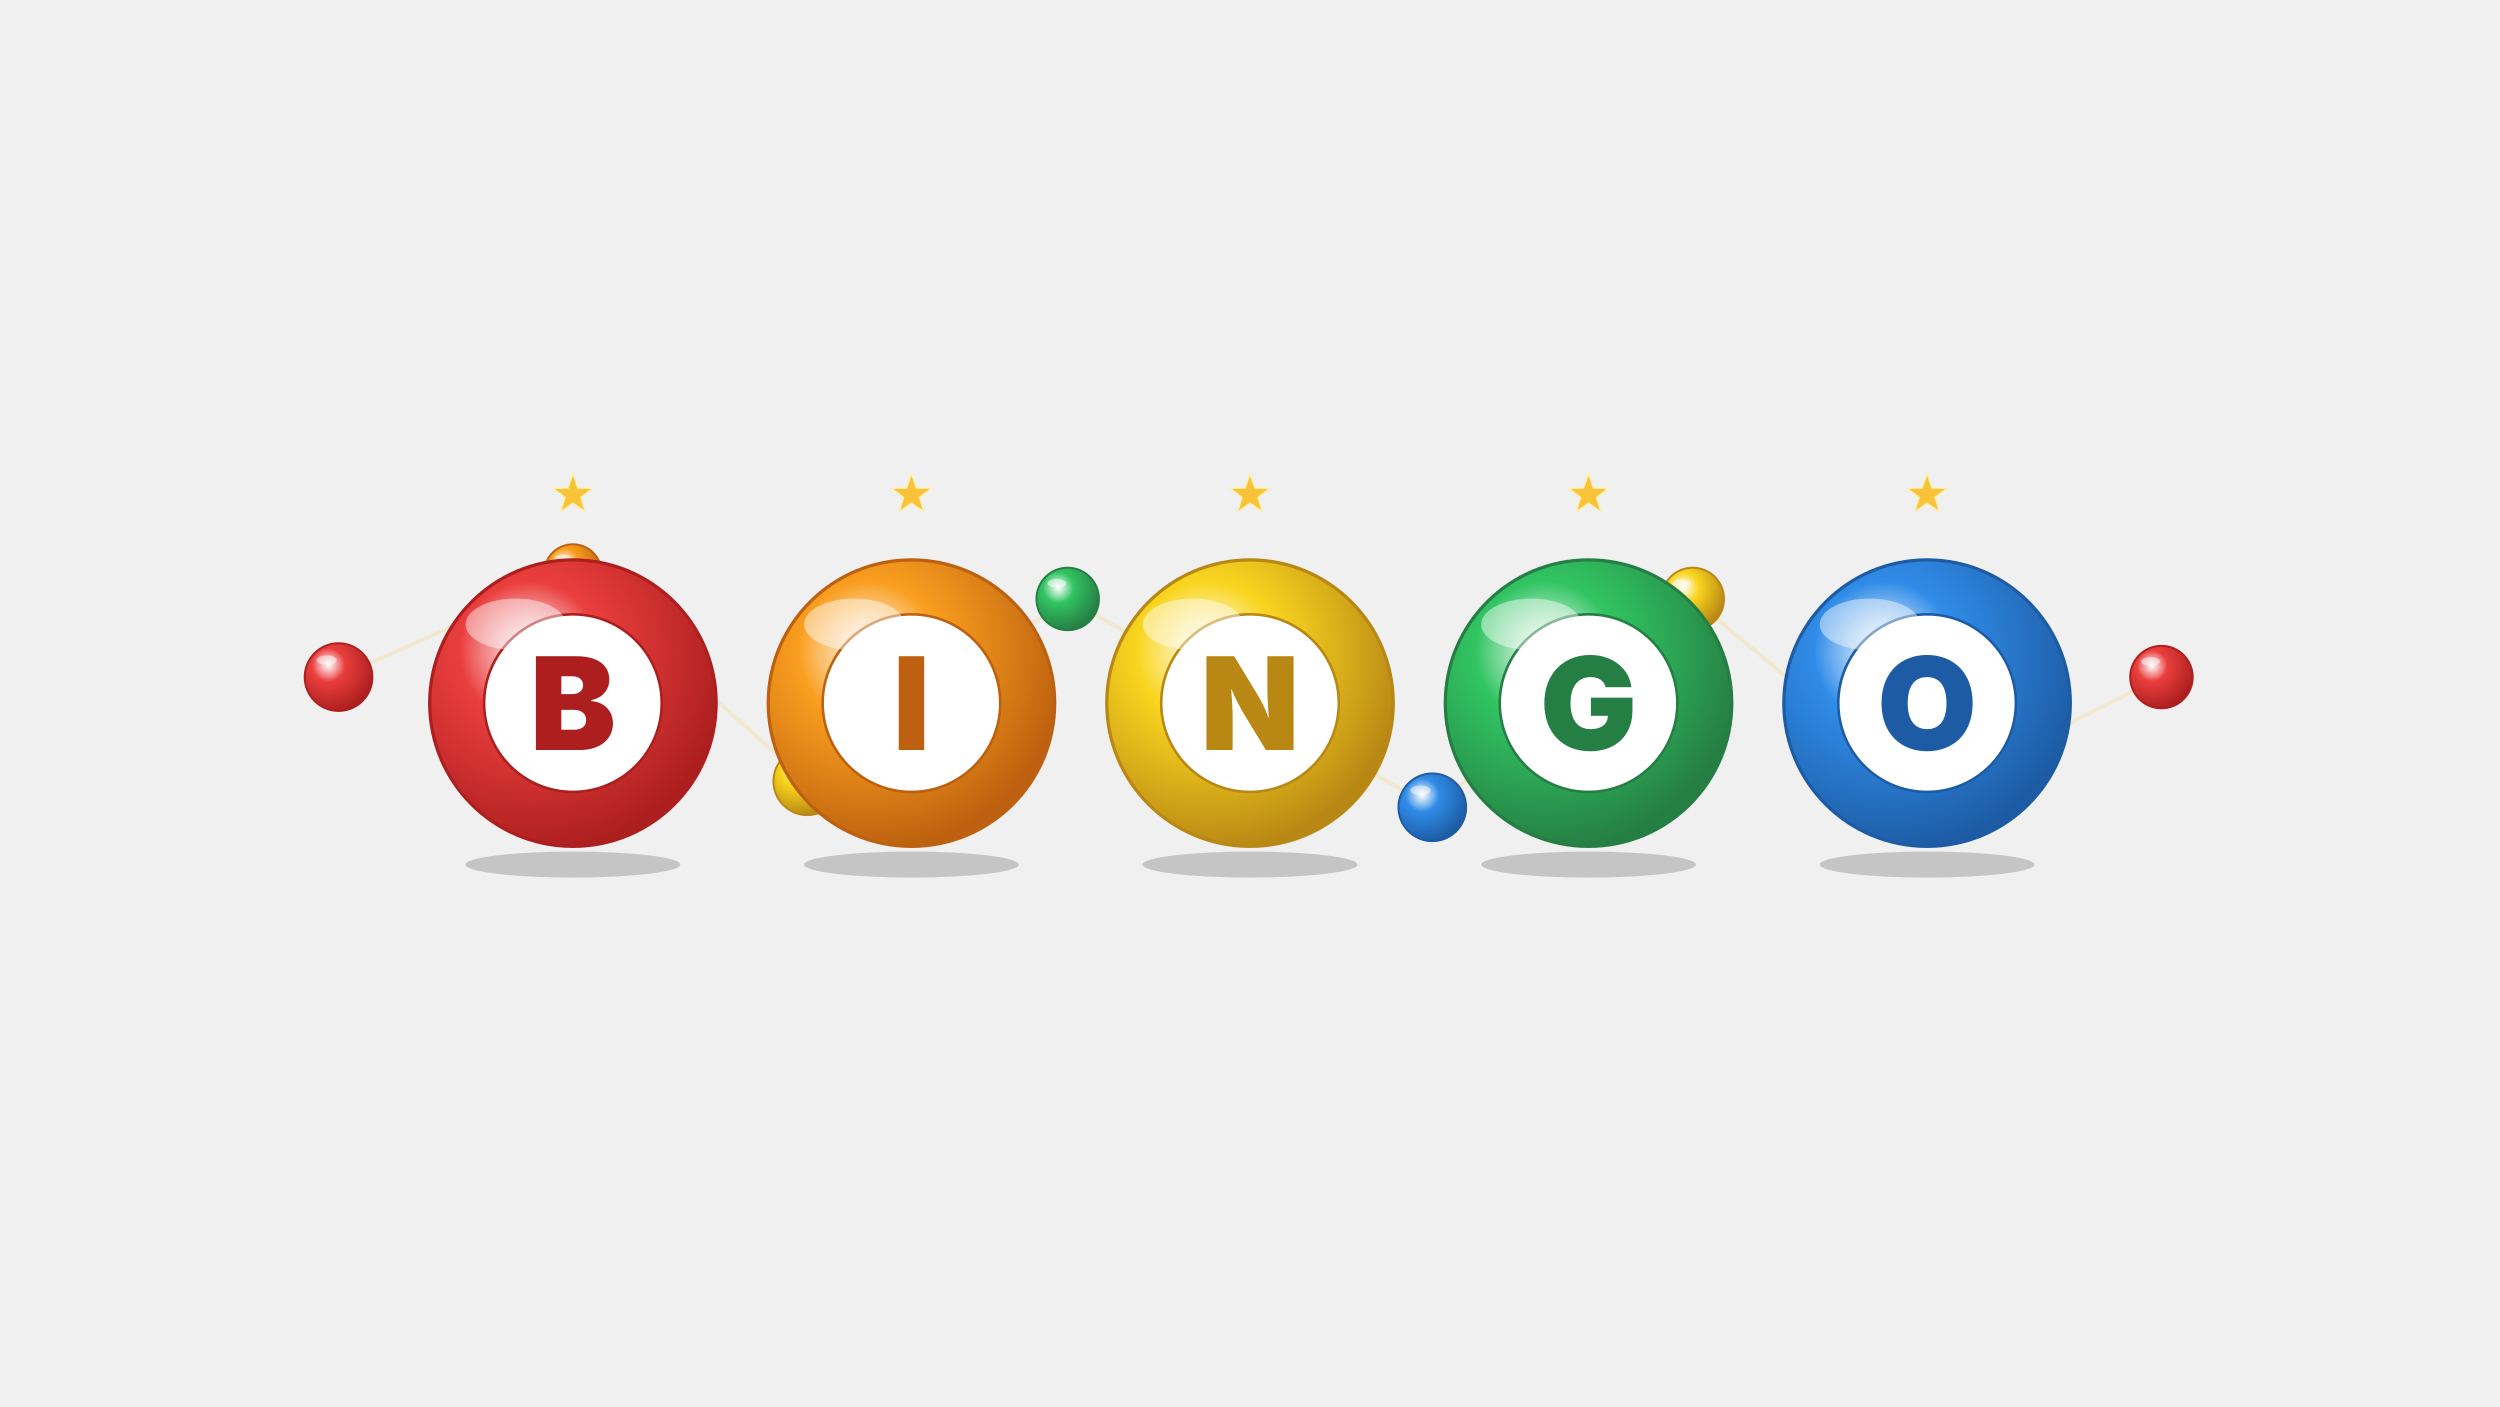
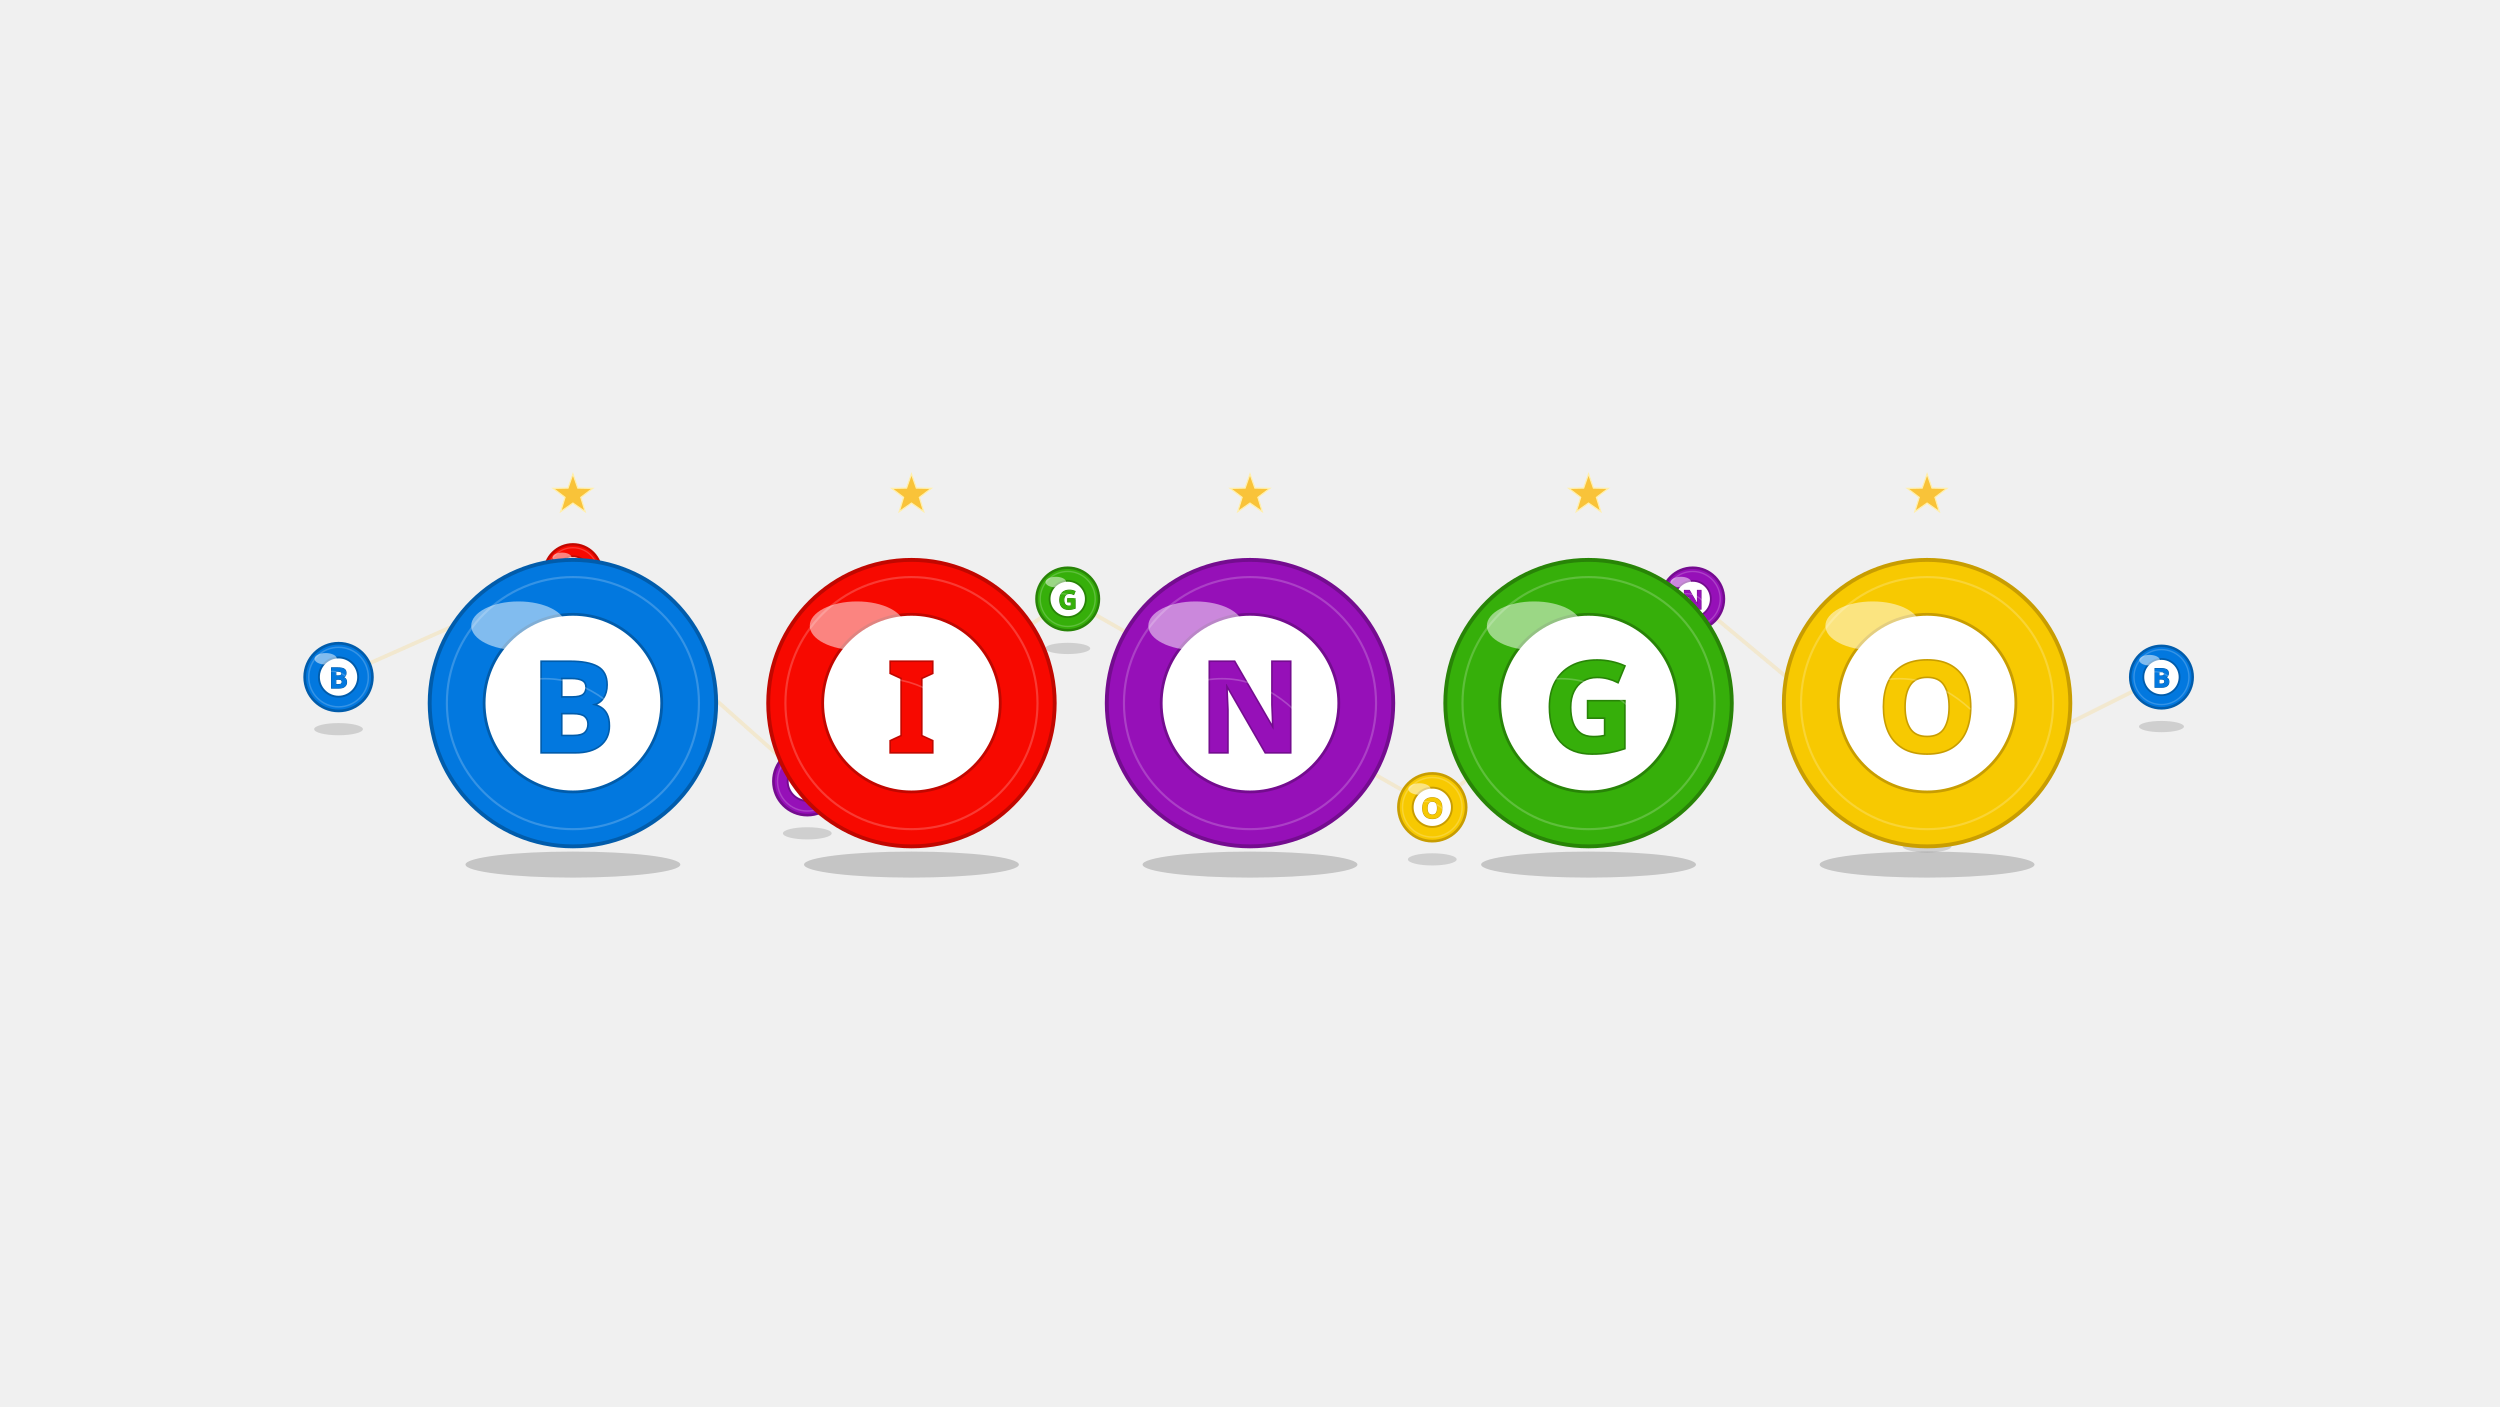
<svg xmlns="http://www.w3.org/2000/svg" viewBox="0 0 1920 1080" preserveAspectRatio="xMidYMid meet" width="1920" height="1080">
  <style>@keyframes wink-burst {
  0% { transform: scale(0); opacity: 0; }
  20% { opacity: 1; }
  60% { transform: scale(1); opacity: 1; }
  100% { transform: scale(1.15); opacity: 0; }
}
@keyframes wink-fade-loop {
  0%, 100% { opacity: 0; }
  10%, 70% { opacity: 1; }
}
@keyframes wink-spark-fall {
  0% { transform: translateY(-40px); opacity: 0; }
  20% { opacity: 1; }
  100% { transform: translateY(220px); opacity: 0; }
}
@keyframes wink-comet {
  0% { transform: translate(0,0) scale(0.6); opacity: 0; }
  30% { opacity: 1; }
  70% { transform: translate(var(--tx,0), var(--ty,-200px)) scale(1); opacity: 1; }
  100% { transform: translate(var(--tx,0), var(--ty,-200px)) scale(1.2); opacity: 0; }
}
@keyframes wink-ring-expand {
  0% { transform: scale(0.1); opacity: 0; stroke-width: 8; }
  20% { opacity: 1; }
  100% { transform: scale(1); opacity: 0; stroke-width: 1; }
}
@keyframes wink-twinkle {
  0%, 100% { transform: scale(0); opacity: 0; }
  50% { transform: scale(1); opacity: 1; }
}
@keyframes wink-pop {
  0% { transform: scale(0) rotate(-20deg); opacity: 0; }
  60% { transform: scale(1.15) rotate(5deg); opacity: 1; }
  80% { transform: scale(1) rotate(0); opacity: 1; }
  100% { transform: scale(1) rotate(0); opacity: 0; }
}
@keyframes wink-swirl {
  0% { transform: rotate(0deg) translateX(180px) scale(0); opacity: 0; }
  20% { opacity: 1; }
  100% { transform: rotate(360deg) translateX(40px) scale(1); opacity: 0; }
}
@keyframes wink-shower {
  0% { transform: translateY(-60px) rotate(0); opacity: 0; }
  15% { opacity: 1; }
  100% { transform: translateY(260px) rotate(180deg); opacity: 0; }
}
@keyframes wink-trail {
  0% { offset-distance: 0%; opacity: 0; transform: scale(0.4); }
  10% { opacity: 1; transform: scale(1); }
  90% { opacity: 1; }
  100% { offset-distance: 100%; opacity: 0; transform: scale(0.6); }
}
@keyframes wink-bounce-in {
  0% { transform: translateY(-300px) scale(0.6); opacity: 0; }
  50% { transform: translateY(20px) scale(1.05); opacity: 1; }
  70% { transform: translateY(-10px) scale(0.98); }
  100% { transform: translateY(0) scale(1); opacity: 1; }
}
@keyframes wink-bounce-loop {
  0%, 100% { transform: translateY(0); }
  50% { transform: translateY(-12px); }
}
@keyframes wink-pop-up {
  0% { transform: translateY(300px); opacity: 0; }
  60% { transform: translateY(-15px); opacity: 1; }
  100% { transform: translateY(0); opacity: 1; }
}
@keyframes wink-orbit {
  from { transform: rotate(0deg) translateX(var(--orbit-r,160px)) rotate(0deg); }
  to { transform: rotate(360deg) translateX(var(--orbit-r,160px)) rotate(-360deg); }
}
@keyframes wink-scatter {
  0%, 100% { transform: translate(var(--sx,0), var(--sy,0)) scale(0.9); opacity: 0.6; }
  50% { transform: translate(calc(var(--sx,0) * 1.2), calc(var(--sy,0) * 1.2)) scale(1.05); opacity: 1; }
}
@keyframes wink-sparkle {
  0%, 100% { opacity: 0; transform: scale(0.5); }
  50% { opacity: 1; transform: scale(1.2); }
}
@keyframes wink-glow-pulse {
  0%, 100% { opacity: 0.4; transform: scale(0.95); }
  50% { opacity: 1; transform: scale(1.05); }
}
@keyframes wink-confetti-launch {
  0% { transform: translate(0,0) rotate(var(--r0,0deg)) scale(0.28); opacity: 0; }
  14% { opacity: 1; }
  72% { transform: translate(var(--tx,0px), var(--ty,0px)) rotate(var(--r1,180deg)) scale(1); opacity: 1; }
  100% { transform: translate(var(--tx,0px), var(--ty,0px)) rotate(var(--r2,320deg)) scale(0.82); opacity: 0; }
}
@keyframes wink-confetti-fall {
  0% { transform: translate(0,-90px) rotate(var(--r0,0deg)) scale(0.7); opacity: 0; }
  14% { opacity: 1; }
  82% { opacity: 1; }
  100% { transform: translate(var(--tx,0px), var(--ty,720px)) rotate(var(--r1,260deg)) scale(1); opacity: 0; }
}
@keyframes wink-confetti-shimmer {
  0%, 100% { transform: rotate(var(--r0,0deg)) scale(0.92); }
  50% { transform: rotate(var(--r1,180deg)) scale(1.08); }
}
@keyframes wink-confetti-wave {
  0% { transform: translate(var(--sx,-180px), var(--sy,0px)) rotate(var(--r0,0deg)) scale(0.5); opacity: 0; }
  18% { opacity: 1; }
  58% { transform: translate(0,0) rotate(var(--r1,180deg)) scale(1); opacity: 1; }
  100% { transform: translate(var(--tx,180px), var(--ty,0px)) rotate(var(--r2,360deg)) scale(0.78); opacity: 0; }
}
@keyframes wink-bingo-arrive {
  0% { transform: translate(var(--from-x,0), var(--from-y,0)) scale(0.34); opacity: 0; }
  18% { opacity: 1; }
  38% { transform: translate(var(--overshoot-x,0), var(--overshoot-y,0)) scale(1.09); opacity: 1; }
  46%, 100% { transform: translate(0,0) scale(1); opacity: 1; }
}
@keyframes wink-bingo-countdown {
  0%, 100% { opacity: 0; transform: scale(0.36); }
  5% { opacity: 1; transform: scale(0.92); }
  10% { opacity: 1; transform: scale(1.06); }
  16% { opacity: 0; transform: scale(1.22); }
}
@keyframes wink-bingo-spiral-letter {
  0% { transform: rotate(var(--spin-start,-220deg)) translateX(var(--orbit-r,320px)) scale(0.3); opacity: 0; }
  22% { opacity: 1; }
  42% { transform: rotate(var(--spin-mid,24deg)) translateX(18px) scale(1.1); opacity: 1; }
  52%, 100% { transform: rotate(0deg) translateX(0) scale(1); opacity: 1; }
}
@keyframes wink-bingo-final-bounce {
  0%, 54%, 100% { transform: translateY(0) scale(1); }
  64% { transform: translateY(-22px) scale(1.06); }
  76% { transform: translateY(0) scale(0.98); }
  88% { transform: translateY(-10px) scale(1.02); }
}
@keyframes wink-bingo-impact {
  0%, 56%, 100% { opacity: 0; transform: scale(0.52); }
  66% { opacity: 0.95; transform: scale(1.04); }
  78% { opacity: 0.38; transform: scale(1.34); }
}</style>
  <g>
    <line x1="260" y1="520" x2="440" y2="440" stroke="hsl(43 94% 60%)" stroke-width="3" stroke-linecap="round" opacity="0.18" style="animation:wink-fade-loop 3.2s ease-in-out infinite;animation-delay:0.06s" />
    <g style="transform-origin:260px 520px;animation:wink-pop-up 3.2s cubic-bezier(.34,1.56,.64,1) infinite;animation-delay:0.06s">
-       <defs>
-         <radialGradient id="sb-260-520-26-g" cx="35%" cy="32%" r="70%">
-           <stop offset="0%" stop-color="white" stop-opacity="0.9" />
-           <stop offset="35%" stop-color="hsl(0 80% 58%)" />
-           <stop offset="100%" stop-color="hsl(0 70% 40%)" />
-         </radialGradient>
-       </defs>
-       <circle cx="260" cy="520" r="26" fill="url(#sb-260-520-26-g)" stroke="hsl(0 70% 40%)" stroke-width="1.5" />
-       <ellipse cx="250.9" cy="507" rx="7.8" ry="3.64" fill="white" opacity="0.5" />
+       <ellipse cx="260" cy="560" rx="18.72" ry="4.68" fill="black" opacity="0.14" />
+       <circle cx="260" cy="520" r="26" fill="#0278df" stroke="#015cab" stroke-width="2.08" />
+       <circle cx="260" cy="520" r="22.88" fill="none" stroke="rgba(255,255,255,0.2)" stroke-width="1.144" />
+       <circle cx="260" cy="520" r="15.08" fill="white" stroke="#015cab" stroke-width="1.498" />
+       <text x="260" y="520" text-anchor="middle" dominant-baseline="central" font-family="Arial Black, Trebuchet MS, system-ui, sans-serif" font-weight="900" font-size="21.84" fill="#0278df" stroke="#015cab" stroke-width="0.8" paint-order="stroke">B</text>
+       <ellipse cx="250.12" cy="505.96" rx="8.58" ry="4.42" fill="white" opacity="0.5" />
+       <path d="M 246.48 517.4 C 255.32 513.76, 262.08 515.84, 267.8 521.04" fill="none" stroke="rgba(255,255,255,0.22)" stroke-linecap="round" stroke-width="1" />
    </g>
  </g>
  <g>
    <line x1="440" y1="440" x2="620" y2="600" stroke="hsl(43 94% 60%)" stroke-width="3" stroke-linecap="round" opacity="0.18" style="animation:wink-fade-loop 3.2s ease-in-out infinite;animation-delay:0.22s" />
    <g style="transform-origin:440px 440px;animation:wink-pop-up 3.2s cubic-bezier(.34,1.56,.64,1) infinite;animation-delay:0.22s">
-       <defs>
-         <radialGradient id="sb-440-440-22-g" cx="35%" cy="32%" r="70%">
-           <stop offset="0%" stop-color="white" stop-opacity="0.9" />
-           <stop offset="35%" stop-color="hsl(35 95% 55%)" />
-           <stop offset="100%" stop-color="hsl(28 85% 40%)" />
-         </radialGradient>
-       </defs>
-       <circle cx="440" cy="440" r="22" fill="url(#sb-440-440-22-g)" stroke="hsl(28 85% 40%)" stroke-width="1.5" />
-       <ellipse cx="432.3" cy="429" rx="6.6" ry="3.08" fill="white" opacity="0.5" />
+       <ellipse cx="440" cy="476" rx="15.84" ry="4" fill="black" opacity="0.14" />
+       <circle cx="440" cy="440" r="22" fill="#f70900" stroke="#c10700" stroke-width="1.76" />
+       <circle cx="440" cy="440" r="19.36" fill="none" stroke="rgba(255,255,255,0.2)" stroke-width="1" />
+       <circle cx="440" cy="440" r="12.76" fill="white" stroke="#c10700" stroke-width="1.4" />
+       <text x="440" y="440" text-anchor="middle" dominant-baseline="central" font-family="Arial Black, Trebuchet MS, system-ui, sans-serif" font-weight="900" font-size="18.48" fill="#f70900" stroke="#c10700" stroke-width="0.8" paint-order="stroke">I</text>
+       <ellipse cx="431.64" cy="428.12" rx="7.26" ry="3.74" fill="white" opacity="0.5" />
+       <path d="M 428.56 437.8 C 436.04 434.72, 441.76 436.48, 446.6 440.88" fill="none" stroke="rgba(255,255,255,0.22)" stroke-linecap="round" stroke-width="1" />
    </g>
  </g>
  <g>
    <line x1="620" y1="600" x2="820" y2="460" stroke="hsl(43 94% 60%)" stroke-width="3" stroke-linecap="round" opacity="0.18" style="animation:wink-fade-loop 3.2s ease-in-out infinite;animation-delay:0.38s" />
    <g style="transform-origin:620px 600px;animation:wink-pop-up 3.2s cubic-bezier(.34,1.56,.64,1) infinite;animation-delay:0.38s">
-       <defs>
-         <radialGradient id="sb-620-600-26-g" cx="35%" cy="32%" r="70%">
-           <stop offset="0%" stop-color="white" stop-opacity="0.9" />
-           <stop offset="35%" stop-color="hsl(50 95% 55%)" />
-           <stop offset="100%" stop-color="hsl(42 80% 40%)" />
-         </radialGradient>
-       </defs>
-       <circle cx="620" cy="600" r="26" fill="url(#sb-620-600-26-g)" stroke="hsl(42 80% 40%)" stroke-width="1.5" />
-       <ellipse cx="610.9" cy="587" rx="7.8" ry="3.64" fill="white" opacity="0.5" />
+       <ellipse cx="620" cy="640" rx="18.72" ry="4.68" fill="black" opacity="0.14" />
+       <circle cx="620" cy="600" r="26" fill="#9610b8" stroke="#740c8f" stroke-width="2.08" />
+       <circle cx="620" cy="600" r="22.88" fill="none" stroke="rgba(255,255,255,0.2)" stroke-width="1.144" />
+       <circle cx="620" cy="600" r="15.08" fill="white" stroke="#740c8f" stroke-width="1.498" />
+       <text x="620" y="600" text-anchor="middle" dominant-baseline="central" font-family="Arial Black, Trebuchet MS, system-ui, sans-serif" font-weight="900" font-size="21.84" fill="#9610b8" stroke="#740c8f" stroke-width="0.8" paint-order="stroke">N</text>
+       <ellipse cx="610.12" cy="585.96" rx="8.58" ry="4.42" fill="white" opacity="0.5" />
+       <path d="M 606.48 597.4 C 615.32 593.76, 622.08 595.84, 627.8 601.04" fill="none" stroke="rgba(255,255,255,0.22)" stroke-linecap="round" stroke-width="1" />
    </g>
  </g>
  <g>
    <line x1="820" y1="460" x2="1100" y2="620" stroke="hsl(43 94% 60%)" stroke-width="3" stroke-linecap="round" opacity="0.18" style="animation:wink-fade-loop 3.2s ease-in-out infinite;animation-delay:0.54s" />
    <g style="transform-origin:820px 460px;animation:wink-pop-up 3.2s cubic-bezier(.34,1.56,.64,1) infinite;animation-delay:0.54s">
-       <defs>
-         <radialGradient id="sb-820-460-24-g" cx="35%" cy="32%" r="70%">
-           <stop offset="0%" stop-color="white" stop-opacity="0.9" />
-           <stop offset="35%" stop-color="hsl(140 60% 48%)" />
-           <stop offset="100%" stop-color="hsl(140 55% 32%)" />
-         </radialGradient>
-       </defs>
-       <circle cx="820" cy="460" r="24" fill="url(#sb-820-460-24-g)" stroke="hsl(140 55% 32%)" stroke-width="1.5" />
-       <ellipse cx="811.6" cy="448" rx="7.2" ry="3.36" fill="white" opacity="0.5" />
+       <ellipse cx="820" cy="498" rx="17.28" ry="4.32" fill="black" opacity="0.14" />
+       <circle cx="820" cy="460" r="24" fill="#36af0a" stroke="#288407" stroke-width="1.92" />
+       <circle cx="820" cy="460" r="21.12" fill="none" stroke="rgba(255,255,255,0.2)" stroke-width="1.056" />
+       <circle cx="820" cy="460" r="13.92" fill="white" stroke="#288407" stroke-width="1.4" />
+       <text x="820" y="460" text-anchor="middle" dominant-baseline="central" font-family="Arial Black, Trebuchet MS, system-ui, sans-serif" font-weight="900" font-size="20.16" fill="#36af0a" stroke="#288407" stroke-width="0.8" paint-order="stroke">G</text>
+       <ellipse cx="810.88" cy="447.04" rx="7.92" ry="4.08" fill="white" opacity="0.5" />
+       <path d="M 807.52 457.6 C 815.68 454.24, 821.92 456.16, 827.2 460.96" fill="none" stroke="rgba(255,255,255,0.22)" stroke-linecap="round" stroke-width="1" />
    </g>
  </g>
  <g>
    <line x1="1100" y1="620" x2="1300" y2="460" stroke="hsl(43 94% 60%)" stroke-width="3" stroke-linecap="round" opacity="0.18" style="animation:wink-fade-loop 3.2s ease-in-out infinite;animation-delay:0.7s" />
    <g style="transform-origin:1100px 620px;animation:wink-pop-up 3.2s cubic-bezier(.34,1.56,.64,1) infinite;animation-delay:0.7s">
-       <defs>
-         <radialGradient id="sb-1100-620-26-g" cx="35%" cy="32%" r="70%">
-           <stop offset="0%" stop-color="white" stop-opacity="0.9" />
-           <stop offset="35%" stop-color="hsl(210 80% 55%)" />
-           <stop offset="100%" stop-color="hsl(212 70% 38%)" />
-         </radialGradient>
-       </defs>
-       <circle cx="1100" cy="620" r="26" fill="url(#sb-1100-620-26-g)" stroke="hsl(212 70% 38%)" stroke-width="1.5" />
-       <ellipse cx="1090.9" cy="607" rx="7.8" ry="3.64" fill="white" opacity="0.5" />
+       <ellipse cx="1100" cy="660" rx="18.72" ry="4.68" fill="black" opacity="0.14" />
+       <circle cx="1100" cy="620" r="26" fill="#f7c901" stroke="#c89d01" stroke-width="2.08" />
+       <circle cx="1100" cy="620" r="22.88" fill="none" stroke="rgba(255,255,255,0.2)" stroke-width="1.144" />
+       <circle cx="1100" cy="620" r="15.08" fill="white" stroke="#c89d01" stroke-width="1.498" />
+       <text x="1100" y="620" text-anchor="middle" dominant-baseline="central" font-family="Arial Black, Trebuchet MS, system-ui, sans-serif" font-weight="900" font-size="21.84" fill="#f7c901" stroke="#c89d01" stroke-width="0.8" paint-order="stroke">O</text>
+       <ellipse cx="1090.12" cy="605.96" rx="8.58" ry="4.42" fill="white" opacity="0.5" />
+       <path d="M 1086.48 617.4 C 1095.32 613.76, 1102.08 615.84, 1107.8 621.04" fill="none" stroke="rgba(255,255,255,0.22)" stroke-linecap="round" stroke-width="1" />
    </g>
  </g>
  <g>
    <line x1="1300" y1="460" x2="1480" y2="610" stroke="hsl(43 94% 60%)" stroke-width="3" stroke-linecap="round" opacity="0.18" style="animation:wink-fade-loop 3.2s ease-in-out infinite;animation-delay:0.86s" />
    <g style="transform-origin:1300px 460px;animation:wink-pop-up 3.2s cubic-bezier(.34,1.56,.64,1) infinite;animation-delay:0.86s">
-       <defs>
-         <radialGradient id="sb-1300-460-24-g" cx="35%" cy="32%" r="70%">
-           <stop offset="0%" stop-color="white" stop-opacity="0.9" />
-           <stop offset="35%" stop-color="hsl(50 95% 55%)" />
-           <stop offset="100%" stop-color="hsl(42 80% 40%)" />
-         </radialGradient>
-       </defs>
-       <circle cx="1300" cy="460" r="24" fill="url(#sb-1300-460-24-g)" stroke="hsl(42 80% 40%)" stroke-width="1.5" />
-       <ellipse cx="1291.6" cy="448" rx="7.2" ry="3.36" fill="white" opacity="0.5" />
+       <ellipse cx="1300" cy="498" rx="17.28" ry="4.32" fill="black" opacity="0.14" />
+       <circle cx="1300" cy="460" r="24" fill="#9610b8" stroke="#740c8f" stroke-width="1.92" />
+       <circle cx="1300" cy="460" r="21.12" fill="none" stroke="rgba(255,255,255,0.2)" stroke-width="1.056" />
+       <circle cx="1300" cy="460" r="13.92" fill="white" stroke="#740c8f" stroke-width="1.4" />
+       <text x="1300" y="460" text-anchor="middle" dominant-baseline="central" font-family="Arial Black, Trebuchet MS, system-ui, sans-serif" font-weight="900" font-size="20.16" fill="#9610b8" stroke="#740c8f" stroke-width="0.8" paint-order="stroke">N</text>
+       <ellipse cx="1290.88" cy="447.04" rx="7.92" ry="4.08" fill="white" opacity="0.5" />
+       <path d="M 1287.52 457.6 C 1295.68 454.24, 1301.92 456.16, 1307.2 460.96" fill="none" stroke="rgba(255,255,255,0.22)" stroke-linecap="round" stroke-width="1" />
    </g>
  </g>
  <g>
    <line x1="1480" y1="610" x2="1660" y2="520" stroke="hsl(43 94% 60%)" stroke-width="3" stroke-linecap="round" opacity="0.18" style="animation:wink-fade-loop 3.2s ease-in-out infinite;animation-delay:1.02s" />
    <g style="transform-origin:1480px 610px;animation:wink-pop-up 3.2s cubic-bezier(.34,1.56,.64,1) infinite;animation-delay:1.02s">
-       <defs>
-         <radialGradient id="sb-1480-610-26-g" cx="35%" cy="32%" r="70%">
-           <stop offset="0%" stop-color="white" stop-opacity="0.9" />
-           <stop offset="35%" stop-color="hsl(35 95% 55%)" />
-           <stop offset="100%" stop-color="hsl(28 85% 40%)" />
-         </radialGradient>
-       </defs>
-       <circle cx="1480" cy="610" r="26" fill="url(#sb-1480-610-26-g)" stroke="hsl(28 85% 40%)" stroke-width="1.5" />
-       <ellipse cx="1470.9" cy="597" rx="7.8" ry="3.64" fill="white" opacity="0.5" />
+       <ellipse cx="1480" cy="650" rx="18.72" ry="4.68" fill="black" opacity="0.14" />
+       <circle cx="1480" cy="610" r="26" fill="#f70900" stroke="#c10700" stroke-width="2.08" />
+       <circle cx="1480" cy="610" r="22.88" fill="none" stroke="rgba(255,255,255,0.2)" stroke-width="1.144" />
+       <circle cx="1480" cy="610" r="15.08" fill="white" stroke="#c10700" stroke-width="1.498" />
+       <text x="1480" y="610" text-anchor="middle" dominant-baseline="central" font-family="Arial Black, Trebuchet MS, system-ui, sans-serif" font-weight="900" font-size="21.84" fill="#f70900" stroke="#c10700" stroke-width="0.8" paint-order="stroke">I</text>
+       <ellipse cx="1470.12" cy="595.96" rx="8.58" ry="4.42" fill="white" opacity="0.5" />
+       <path d="M 1466.48 607.4 C 1475.32 603.76, 1482.08 605.84, 1487.8 611.04" fill="none" stroke="rgba(255,255,255,0.22)" stroke-linecap="round" stroke-width="1" />
    </g>
  </g>
  <g>
    <g style="transform-origin:1660px 520px;animation:wink-pop-up 3.2s cubic-bezier(.34,1.56,.64,1) infinite;animation-delay:1.18s">
-       <defs>
-         <radialGradient id="sb-1660-520-24-g" cx="35%" cy="32%" r="70%">
-           <stop offset="0%" stop-color="white" stop-opacity="0.9" />
-           <stop offset="35%" stop-color="hsl(0 80% 58%)" />
-           <stop offset="100%" stop-color="hsl(0 70% 40%)" />
-         </radialGradient>
-       </defs>
-       <circle cx="1660" cy="520" r="24" fill="url(#sb-1660-520-24-g)" stroke="hsl(0 70% 40%)" stroke-width="1.5" />
-       <ellipse cx="1651.6" cy="508" rx="7.2" ry="3.36" fill="white" opacity="0.5" />
+       <ellipse cx="1660" cy="558" rx="17.28" ry="4.32" fill="black" opacity="0.14" />
+       <circle cx="1660" cy="520" r="24" fill="#0278df" stroke="#015cab" stroke-width="1.92" />
+       <circle cx="1660" cy="520" r="21.12" fill="none" stroke="rgba(255,255,255,0.2)" stroke-width="1.056" />
+       <circle cx="1660" cy="520" r="13.92" fill="white" stroke="#015cab" stroke-width="1.4" />
+       <text x="1660" y="520" text-anchor="middle" dominant-baseline="central" font-family="Arial Black, Trebuchet MS, system-ui, sans-serif" font-weight="900" font-size="20.16" fill="#0278df" stroke="#015cab" stroke-width="0.8" paint-order="stroke">B</text>
+       <ellipse cx="1650.88" cy="507.04" rx="7.92" ry="4.08" fill="white" opacity="0.5" />
+       <path d="M 1647.52 517.6 C 1655.68 514.24, 1661.92 516.16, 1667.2 520.96" fill="none" stroke="rgba(255,255,255,0.22)" stroke-linecap="round" stroke-width="1" />
    </g>
  </g>
  <g style="transform-origin:440px 540px;animation:wink-bounce-in 3.2s cubic-bezier(.34,1.56,.64,1) infinite;animation-delay:1.32s">
-     <defs>
-       <radialGradient id="bb-0-grad" cx="35%" cy="32%" r="70%">
-         <stop offset="0%" stop-color="white" stop-opacity="0.9" />
-         <stop offset="35%" stop-color="hsl(0 80% 58%)" />
-         <stop offset="100%" stop-color="hsl(0 70% 40%)" />
-       </radialGradient>
-     </defs>
    <ellipse cx="440" cy="664" rx="82.5" ry="10" fill="black" opacity="0.18" />
-     <circle cx="440" cy="540" r="110" fill="url(#bb-0-grad)" stroke="hsl(0 70% 40%)" stroke-width="2.5" />
-     <circle cx="440" cy="540" r="68.2" fill="white" stroke="hsl(0 70% 40%)" stroke-width="2" />
-     <text x="440" y="540" text-anchor="middle" dominant-baseline="central" font-family="Inter, system-ui, sans-serif" font-weight="900" font-size="99" fill="hsl(0 70% 40%)">B</text>
-     <ellipse cx="396" cy="479.5" rx="38.5" ry="19.8" fill="white" opacity="0.45" />
+     <circle cx="440" cy="540" r="110" fill="#0278df" stroke="#015cab" stroke-width="3" />
+     <circle cx="440" cy="540" r="96.8" fill="none" stroke="rgba(255,255,255,0.2)" stroke-width="1.65" />
+     <circle cx="440" cy="540" r="68.2" fill="white" stroke="#015cab" stroke-width="2.16" />
+     <text x="440" y="540" text-anchor="middle" dominant-baseline="central" font-family="Arial Black, Trebuchet MS, system-ui, sans-serif" font-weight="900" font-size="96.8" fill="#0278df" stroke="#015cab" stroke-width="2.517" paint-order="stroke">B</text>
+     <ellipse cx="398.2" cy="480.6" rx="36.3" ry="18.7" fill="white" opacity="0.5" />
+     <path d="M 382.8 529 C 420.2 513.6, 448.8 522.4, 473 544.4" fill="none" stroke="rgba(255,255,255,0.22)" stroke-linecap="round" stroke-width="1.26" />
    <g style="transform-origin:440px 540px;animation:wink-glow-pulse 1.6s ease-in-out infinite;animation-delay:2.04s">
      <path d="M440,364 L443.762,374.822 L455.217,375.056 L446.087,381.978 L449.405,392.944 L440,386.4 L430.595,392.944 L433.913,381.978 L424.783,375.056 L436.238,374.822 Z" fill="hsl(43 94% 60%)" stroke="hsl(48 100% 84%)" stroke-width="1" />
    </g>
  </g>
  <g style="transform-origin:700px 540px;animation:wink-bounce-in 3.2s cubic-bezier(.34,1.56,.64,1) infinite;animation-delay:1.39s">
-     <defs>
-       <radialGradient id="bb-1-grad" cx="35%" cy="32%" r="70%">
-         <stop offset="0%" stop-color="white" stop-opacity="0.9" />
-         <stop offset="35%" stop-color="hsl(35 95% 55%)" />
-         <stop offset="100%" stop-color="hsl(28 85% 40%)" />
-       </radialGradient>
-     </defs>
    <ellipse cx="700" cy="664" rx="82.5" ry="10" fill="black" opacity="0.18" />
-     <circle cx="700" cy="540" r="110" fill="url(#bb-1-grad)" stroke="hsl(28 85% 40%)" stroke-width="2.5" />
-     <circle cx="700" cy="540" r="68.2" fill="white" stroke="hsl(28 85% 40%)" stroke-width="2" />
-     <text x="700" y="540" text-anchor="middle" dominant-baseline="central" font-family="Inter, system-ui, sans-serif" font-weight="900" font-size="99" fill="hsl(28 85% 40%)">I</text>
-     <ellipse cx="656" cy="479.5" rx="38.5" ry="19.8" fill="white" opacity="0.45" />
+     <circle cx="700" cy="540" r="110" fill="#f70900" stroke="#c10700" stroke-width="3" />
+     <circle cx="700" cy="540" r="96.8" fill="none" stroke="rgba(255,255,255,0.2)" stroke-width="1.65" />
+     <circle cx="700" cy="540" r="68.2" fill="white" stroke="#c10700" stroke-width="2.16" />
+     <text x="700" y="540" text-anchor="middle" dominant-baseline="central" font-family="Arial Black, Trebuchet MS, system-ui, sans-serif" font-weight="900" font-size="96.8" fill="#f70900" stroke="#c10700" stroke-width="2.517" paint-order="stroke">I</text>
+     <ellipse cx="658.2" cy="480.6" rx="36.3" ry="18.7" fill="white" opacity="0.5" />
+     <path d="M 642.8 529 C 680.2 513.6, 708.8 522.4, 733 544.4" fill="none" stroke="rgba(255,255,255,0.22)" stroke-linecap="round" stroke-width="1.26" />
    <g style="transform-origin:700px 540px;animation:wink-glow-pulse 1.6s ease-in-out infinite;animation-delay:2.1s">
      <path d="M700,364 L703.762,374.822 L715.217,375.056 L706.087,381.978 L709.405,392.944 L700,386.4 L690.595,392.944 L693.913,381.978 L684.783,375.056 L696.238,374.822 Z" fill="hsl(43 94% 60%)" stroke="hsl(48 100% 84%)" stroke-width="1" />
    </g>
  </g>
  <g style="transform-origin:960px 540px;animation:wink-bounce-in 3.2s cubic-bezier(.34,1.56,.64,1) infinite;animation-delay:1.46s">
-     <defs>
-       <radialGradient id="bb-2-grad" cx="35%" cy="32%" r="70%">
-         <stop offset="0%" stop-color="white" stop-opacity="0.9" />
-         <stop offset="35%" stop-color="hsl(50 95% 55%)" />
-         <stop offset="100%" stop-color="hsl(42 80% 40%)" />
-       </radialGradient>
-     </defs>
    <ellipse cx="960" cy="664" rx="82.5" ry="10" fill="black" opacity="0.18" />
-     <circle cx="960" cy="540" r="110" fill="url(#bb-2-grad)" stroke="hsl(42 80% 40%)" stroke-width="2.5" />
-     <circle cx="960" cy="540" r="68.2" fill="white" stroke="hsl(42 80% 40%)" stroke-width="2" />
-     <text x="960" y="540" text-anchor="middle" dominant-baseline="central" font-family="Inter, system-ui, sans-serif" font-weight="900" font-size="99" fill="hsl(42 80% 40%)">N</text>
-     <ellipse cx="916" cy="479.5" rx="38.5" ry="19.8" fill="white" opacity="0.45" />
+     <circle cx="960" cy="540" r="110" fill="#9610b8" stroke="#740c8f" stroke-width="3" />
+     <circle cx="960" cy="540" r="96.8" fill="none" stroke="rgba(255,255,255,0.2)" stroke-width="1.65" />
+     <circle cx="960" cy="540" r="68.2" fill="white" stroke="#740c8f" stroke-width="2.16" />
+     <text x="960" y="540" text-anchor="middle" dominant-baseline="central" font-family="Arial Black, Trebuchet MS, system-ui, sans-serif" font-weight="900" font-size="96.8" fill="#9610b8" stroke="#740c8f" stroke-width="2.517" paint-order="stroke">N</text>
+     <ellipse cx="918.2" cy="480.6" rx="36.3" ry="18.7" fill="white" opacity="0.5" />
+     <path d="M 902.8 529 C 940.2 513.6, 968.8 522.4, 993 544.4" fill="none" stroke="rgba(255,255,255,0.22)" stroke-linecap="round" stroke-width="1.26" />
    <g style="transform-origin:960px 540px;animation:wink-glow-pulse 1.6s ease-in-out infinite;animation-delay:2.16s">
      <path d="M960,364 L963.762,374.822 L975.217,375.056 L966.087,381.978 L969.405,392.944 L960,386.4 L950.595,392.944 L953.913,381.978 L944.783,375.056 L956.238,374.822 Z" fill="hsl(43 94% 60%)" stroke="hsl(48 100% 84%)" stroke-width="1" />
    </g>
  </g>
  <g style="transform-origin:1220px 540px;animation:wink-bounce-in 3.2s cubic-bezier(.34,1.56,.64,1) infinite;animation-delay:1.53s">
-     <defs>
-       <radialGradient id="bb-3-grad" cx="35%" cy="32%" r="70%">
-         <stop offset="0%" stop-color="white" stop-opacity="0.9" />
-         <stop offset="35%" stop-color="hsl(140 60% 48%)" />
-         <stop offset="100%" stop-color="hsl(140 55% 32%)" />
-       </radialGradient>
-     </defs>
    <ellipse cx="1220" cy="664" rx="82.5" ry="10" fill="black" opacity="0.18" />
-     <circle cx="1220" cy="540" r="110" fill="url(#bb-3-grad)" stroke="hsl(140 55% 32%)" stroke-width="2.5" />
-     <circle cx="1220" cy="540" r="68.2" fill="white" stroke="hsl(140 55% 32%)" stroke-width="2" />
-     <text x="1220" y="540" text-anchor="middle" dominant-baseline="central" font-family="Inter, system-ui, sans-serif" font-weight="900" font-size="99" fill="hsl(140 55% 32%)">G</text>
-     <ellipse cx="1176" cy="479.5" rx="38.5" ry="19.8" fill="white" opacity="0.45" />
+     <circle cx="1220" cy="540" r="110" fill="#36af0a" stroke="#288407" stroke-width="3" />
+     <circle cx="1220" cy="540" r="96.8" fill="none" stroke="rgba(255,255,255,0.2)" stroke-width="1.65" />
+     <circle cx="1220" cy="540" r="68.2" fill="white" stroke="#288407" stroke-width="2.16" />
+     <text x="1220" y="540" text-anchor="middle" dominant-baseline="central" font-family="Arial Black, Trebuchet MS, system-ui, sans-serif" font-weight="900" font-size="96.8" fill="#36af0a" stroke="#288407" stroke-width="2.517" paint-order="stroke">G</text>
+     <ellipse cx="1178.2" cy="480.6" rx="36.3" ry="18.7" fill="white" opacity="0.5" />
+     <path d="M 1162.8 529 C 1200.2 513.6, 1228.8 522.4, 1253 544.4" fill="none" stroke="rgba(255,255,255,0.22)" stroke-linecap="round" stroke-width="1.26" />
    <g style="transform-origin:1220px 540px;animation:wink-glow-pulse 1.6s ease-in-out infinite;animation-delay:2.22s">
      <path d="M1220,364 L1223.762,374.822 L1235.217,375.056 L1226.087,381.978 L1229.405,392.944 L1220,386.4 L1210.595,392.944 L1213.913,381.978 L1204.783,375.056 L1216.238,374.822 Z" fill="hsl(43 94% 60%)" stroke="hsl(48 100% 84%)" stroke-width="1" />
    </g>
  </g>
  <g style="transform-origin:1480px 540px;animation:wink-bounce-in 3.2s cubic-bezier(.34,1.56,.64,1) infinite;animation-delay:1.6s">
-     <defs>
-       <radialGradient id="bb-4-grad" cx="35%" cy="32%" r="70%">
-         <stop offset="0%" stop-color="white" stop-opacity="0.9" />
-         <stop offset="35%" stop-color="hsl(210 80% 55%)" />
-         <stop offset="100%" stop-color="hsl(212 70% 38%)" />
-       </radialGradient>
-     </defs>
    <ellipse cx="1480" cy="664" rx="82.5" ry="10" fill="black" opacity="0.18" />
-     <circle cx="1480" cy="540" r="110" fill="url(#bb-4-grad)" stroke="hsl(212 70% 38%)" stroke-width="2.5" />
-     <circle cx="1480" cy="540" r="68.2" fill="white" stroke="hsl(212 70% 38%)" stroke-width="2" />
-     <text x="1480" y="540" text-anchor="middle" dominant-baseline="central" font-family="Inter, system-ui, sans-serif" font-weight="900" font-size="99" fill="hsl(212 70% 38%)">O</text>
-     <ellipse cx="1436" cy="479.5" rx="38.5" ry="19.8" fill="white" opacity="0.45" />
+     <circle cx="1480" cy="540" r="110" fill="#f7c901" stroke="#c89d01" stroke-width="3" />
+     <circle cx="1480" cy="540" r="96.8" fill="none" stroke="rgba(255,255,255,0.2)" stroke-width="1.65" />
+     <circle cx="1480" cy="540" r="68.2" fill="white" stroke="#c89d01" stroke-width="2.16" />
+     <text x="1480" y="540" text-anchor="middle" dominant-baseline="central" font-family="Arial Black, Trebuchet MS, system-ui, sans-serif" font-weight="900" font-size="96.8" fill="#f7c901" stroke="#c89d01" stroke-width="2.517" paint-order="stroke">O</text>
+     <ellipse cx="1438.2" cy="480.6" rx="36.3" ry="18.7" fill="white" opacity="0.5" />
+     <path d="M 1422.8 529 C 1460.2 513.6, 1488.8 522.4, 1513 544.4" fill="none" stroke="rgba(255,255,255,0.22)" stroke-linecap="round" stroke-width="1.26" />
    <g style="transform-origin:1480px 540px;animation:wink-glow-pulse 1.6s ease-in-out infinite;animation-delay:2.28s">
      <path d="M1480,364 L1483.762,374.822 L1495.217,375.056 L1486.087,381.978 L1489.405,392.944 L1480,386.4 L1470.595,392.944 L1473.913,381.978 L1464.783,375.056 L1476.238,374.822 Z" fill="hsl(43 94% 60%)" stroke="hsl(48 100% 84%)" stroke-width="1" />
    </g>
  </g>
</svg>
